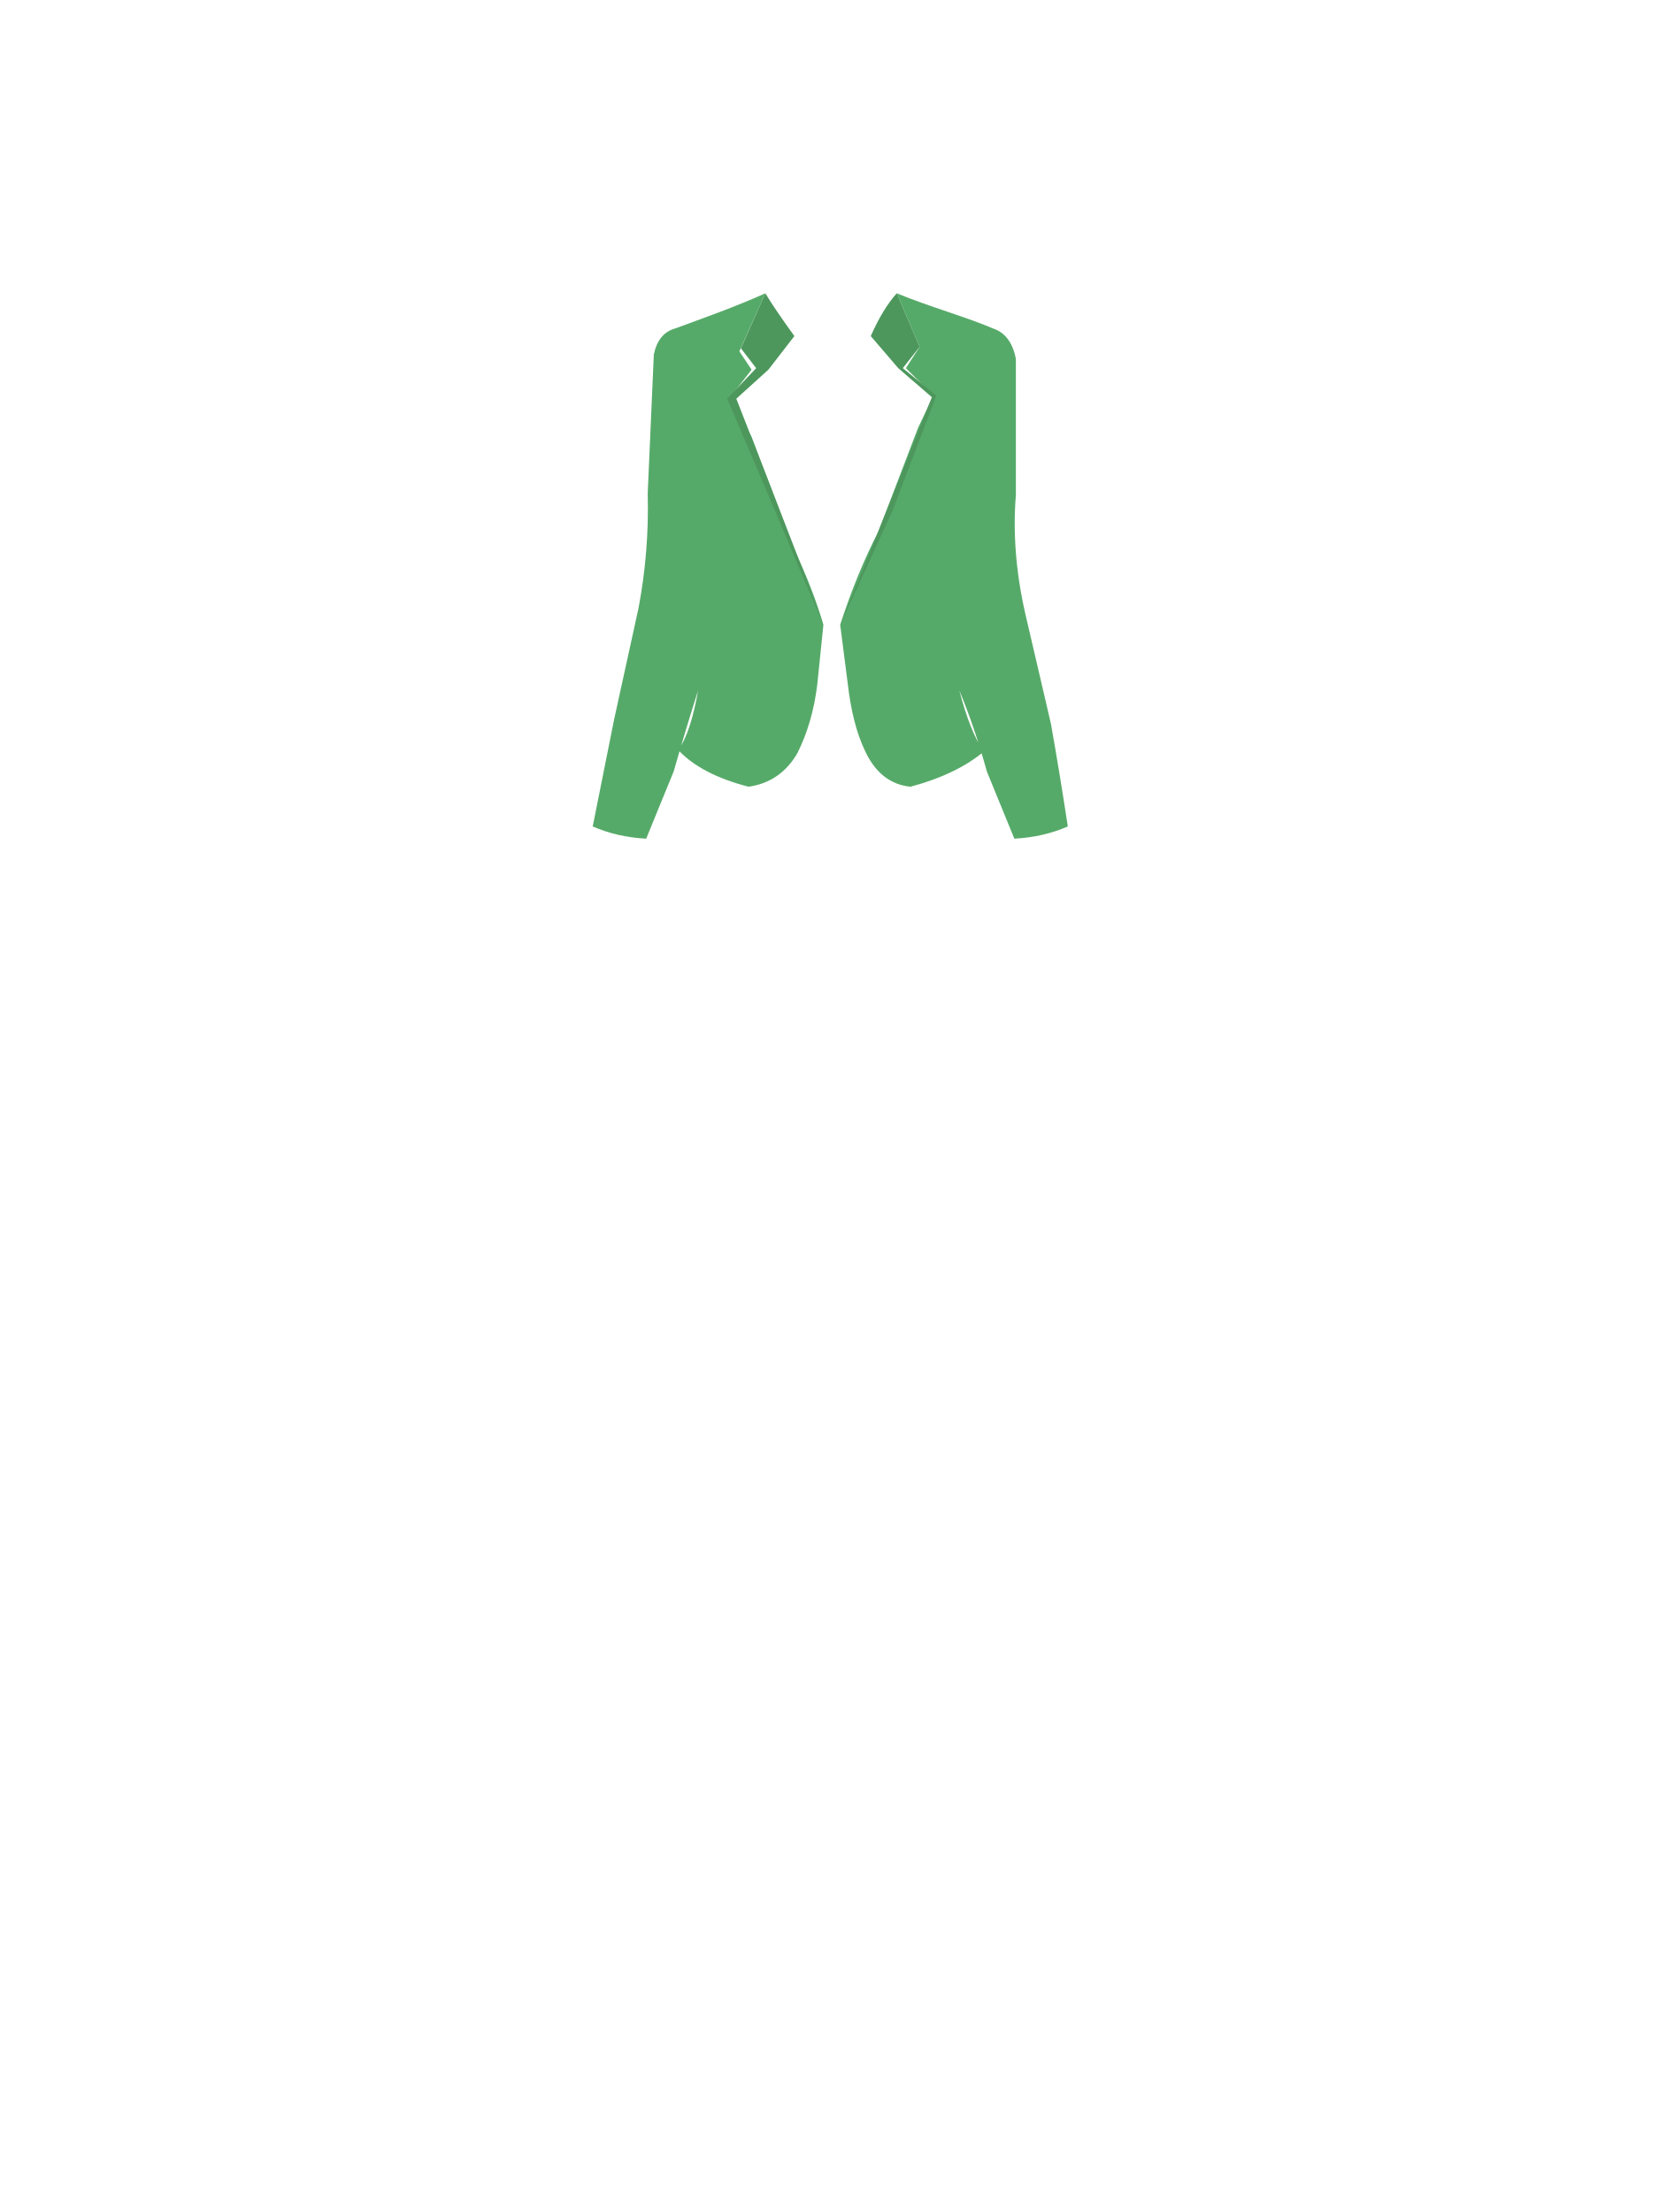
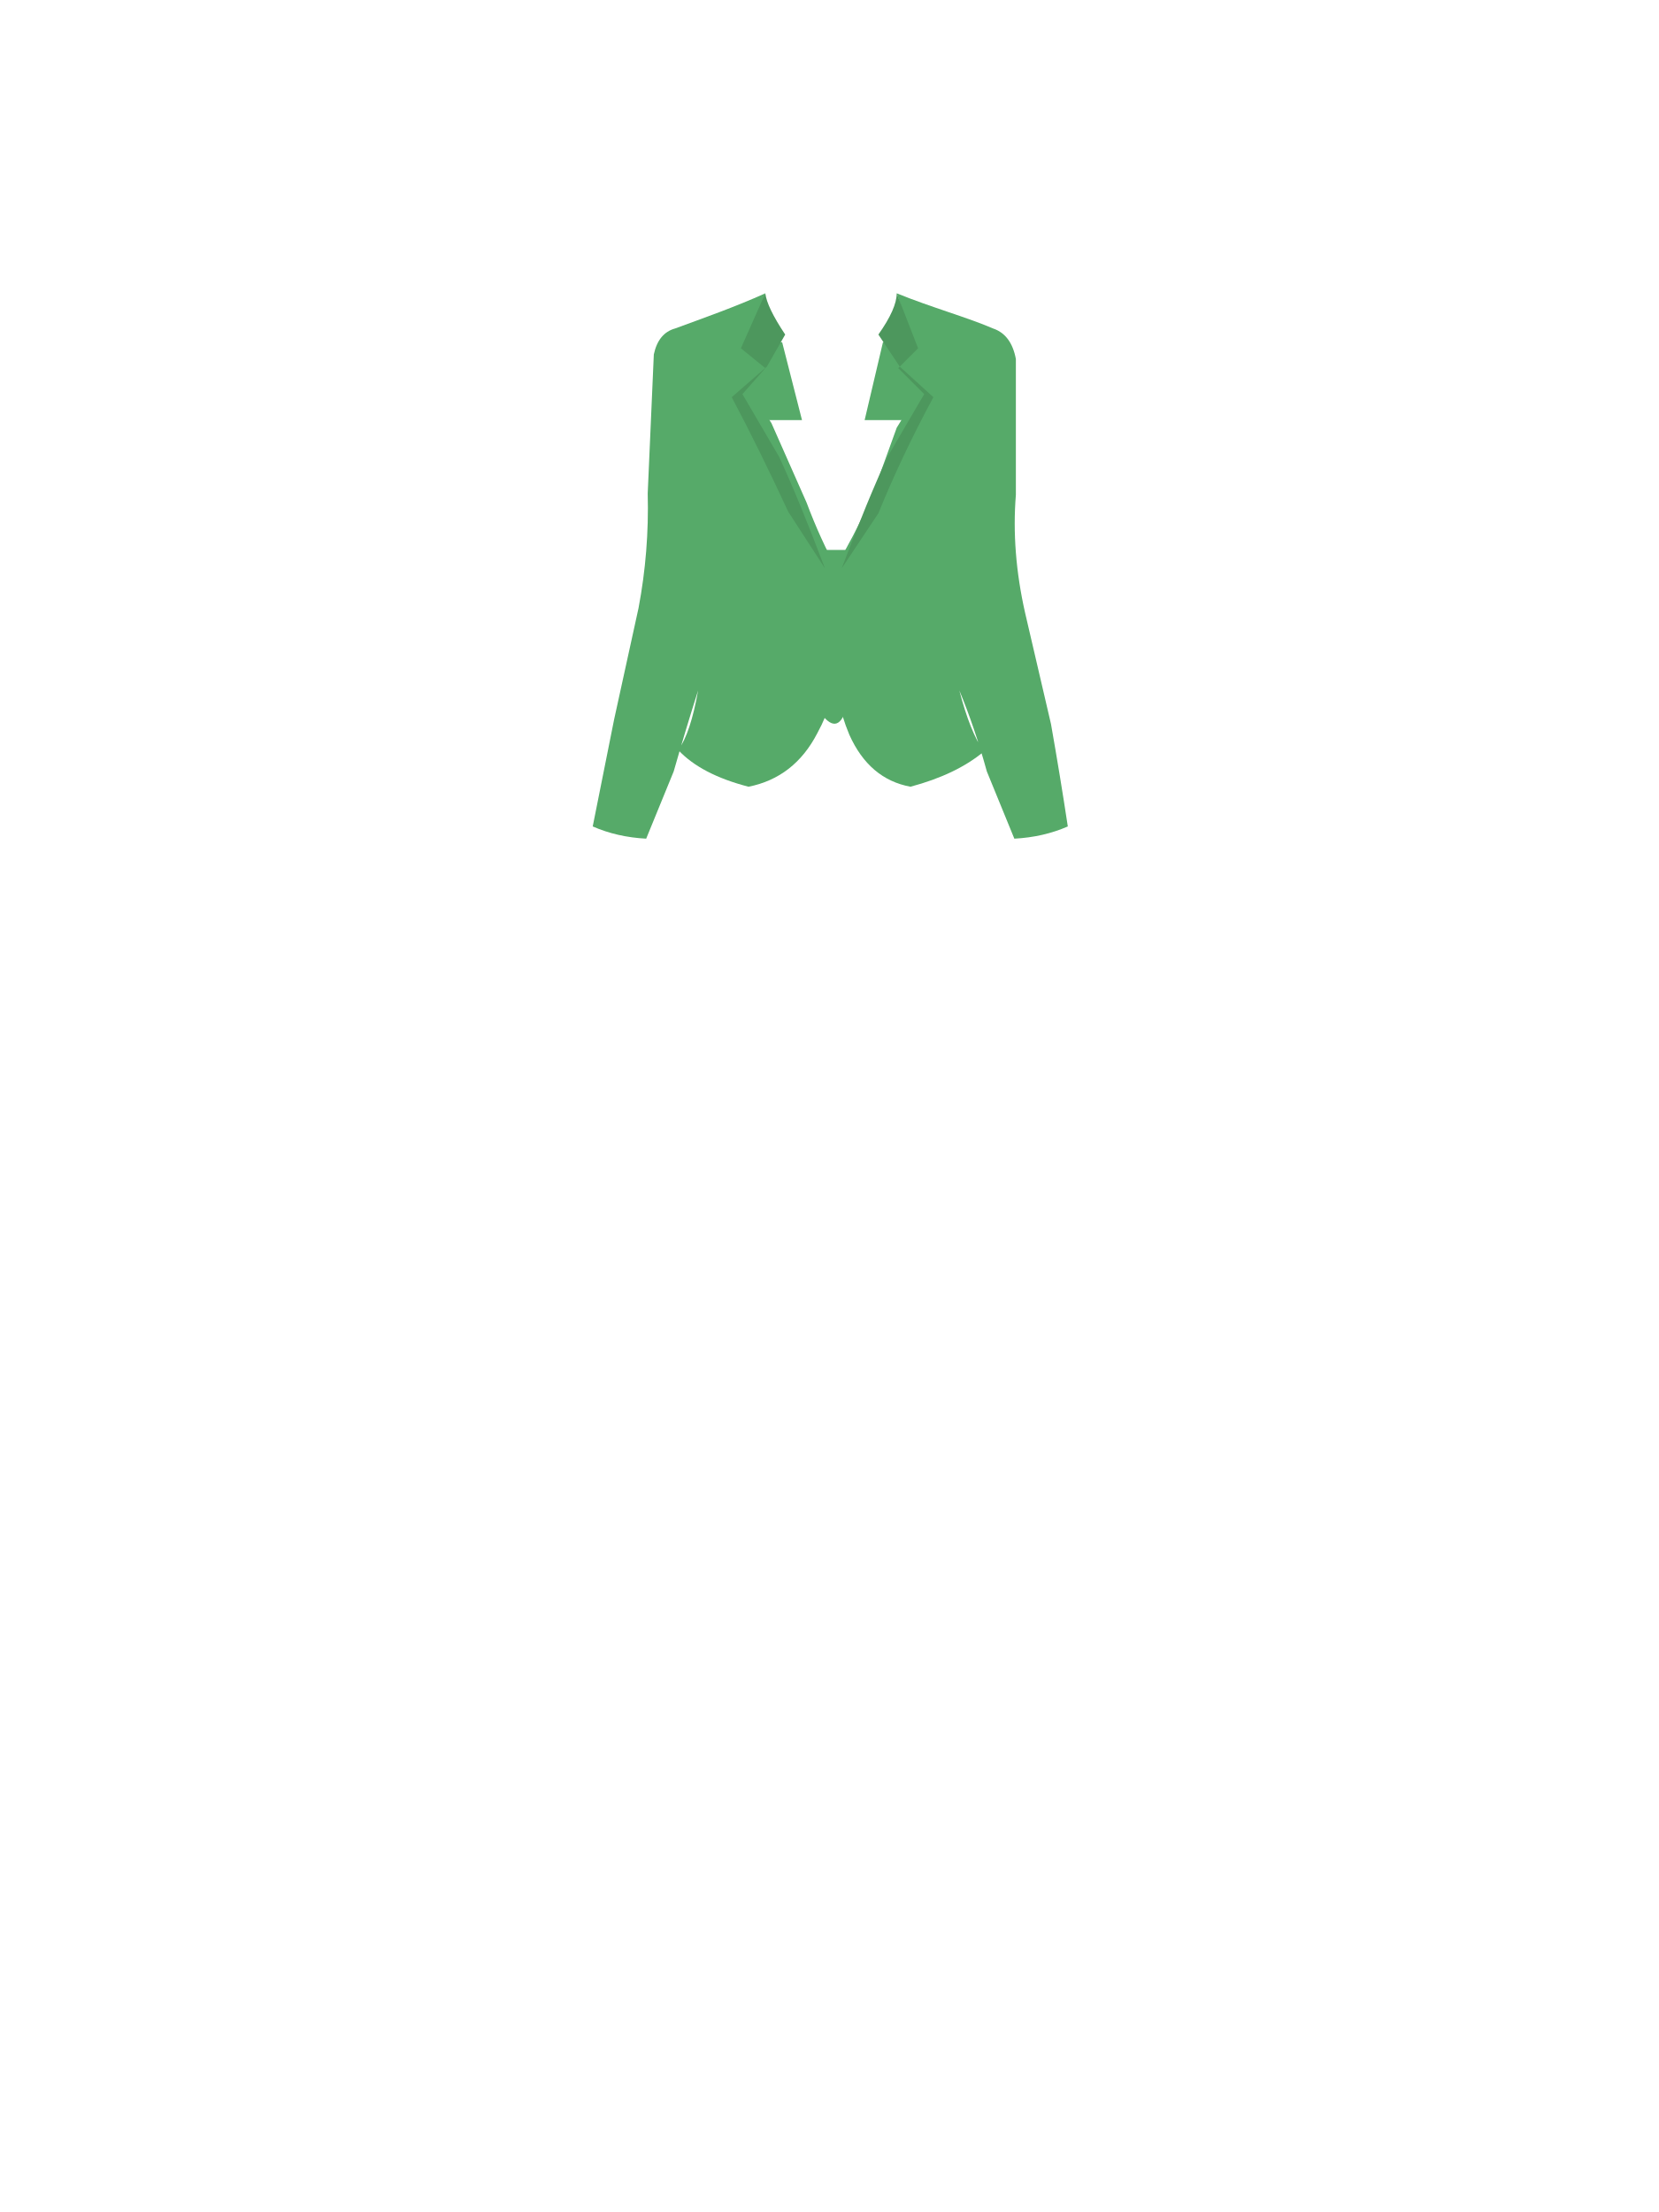
<svg xmlns="http://www.w3.org/2000/svg" viewBox="0 0 1086 1448" width="1086" height="1448">
  <g fill="#56aa69">
-     <path d="M501 192  C481 201 461 208 442 215  Q431 218 428 232  L424 323 Q425 361 418 398  L402 471 Q394 511 388 541  Q404 548 423 549  L441 505 Q449 477 457 452  Q452 480 444 491  Q459 507 490 515  Q511 512 522 493  Q532 473 535 448  L539 409  Q532 385 520 360  L492 286  L478 260  L492 242 L484 230 L501 192 Z" />
-     <path d="M587 192  C609 201 634 208 650 215  Q662 219 665 235  L665 324 Q662 361 671 401  L688 474 Q694 508 699 541  Q683 548 664 549  L646 505 Q638 476 628 452  Q635 479 644 492  Q626 507 596 515  Q576 513 566 491  Q558 474 555 448  L550 409 Q561 375 575 348  L601 280 L611 259 L593 241 L602 227 L587 192 Z" />
+     <path d="M501 192 C481 201 461 208 442 215 Q431 218 428 232 L424 323 Q425 361 418 398 L402 471 Q394 511 388 541 Q404 548 423 549 L441 505 Q449 477 457 452 Q452 480 444 491 Q459 507 490 515 Q520 509 535 480 Q547 458 548 435 L548 373 Q537 353 528 329 L505 277 L485 246 L501 192 Z" />
+     <path d="M587 192 C609 201 634 208 650 215 Q662 219 665 235 L665 324 Q662 361 671 401 L688 474 Q694 508 699 541 Q683 548 664 549 L646 505 Q638 476 628 452 Q635 479 644 492 Q626 507 596 515 Q569 510 556 481 Q546 457 546 432 L546 373 Q559 351 570 327 L587 280 L606 249 L587 192 Z" />
+   </g>
+   <g fill="#56aa69">
+     <path d="M485 226 L512 224 L525 275 L482 275 Z" />
+     <path d="M578 224 L603 226 L613 275 L566 275 Z" />
+     <path d="M535 360 L555 360 L554 464 Q548 483 536 465 Z" />
  </g>
  <g fill="#4d975d">
-     <path d="M501 192  Q507 202 520 220  L503 242  L482 261  Q504 317 524 369  L539 409  Q518 360 508 336  L476 261  L495 241  L485 228 Z" />
-     <path d="M587 192  Q578 202 570 220  L588 241  L610 260  Q587 318 566 370  L550 409  Q573 359 584 335  L613 259  L591 241  L602 227 Z" />
+     <path d="M501 192 Q502 201 514 219 L502 240 L479 260 Q497 294 516 335 L540 372 Q523 327 510 299 L486 258 L501 241 L485 228 Z" />
+     <path d="M587 192 Q587 202 575 219 L589 240 L611 260 Q590 299 575 336 L551 372 Q568 327 581 299 L605 258 L588 241 L601 228 Z" />
  </g>
</svg>
